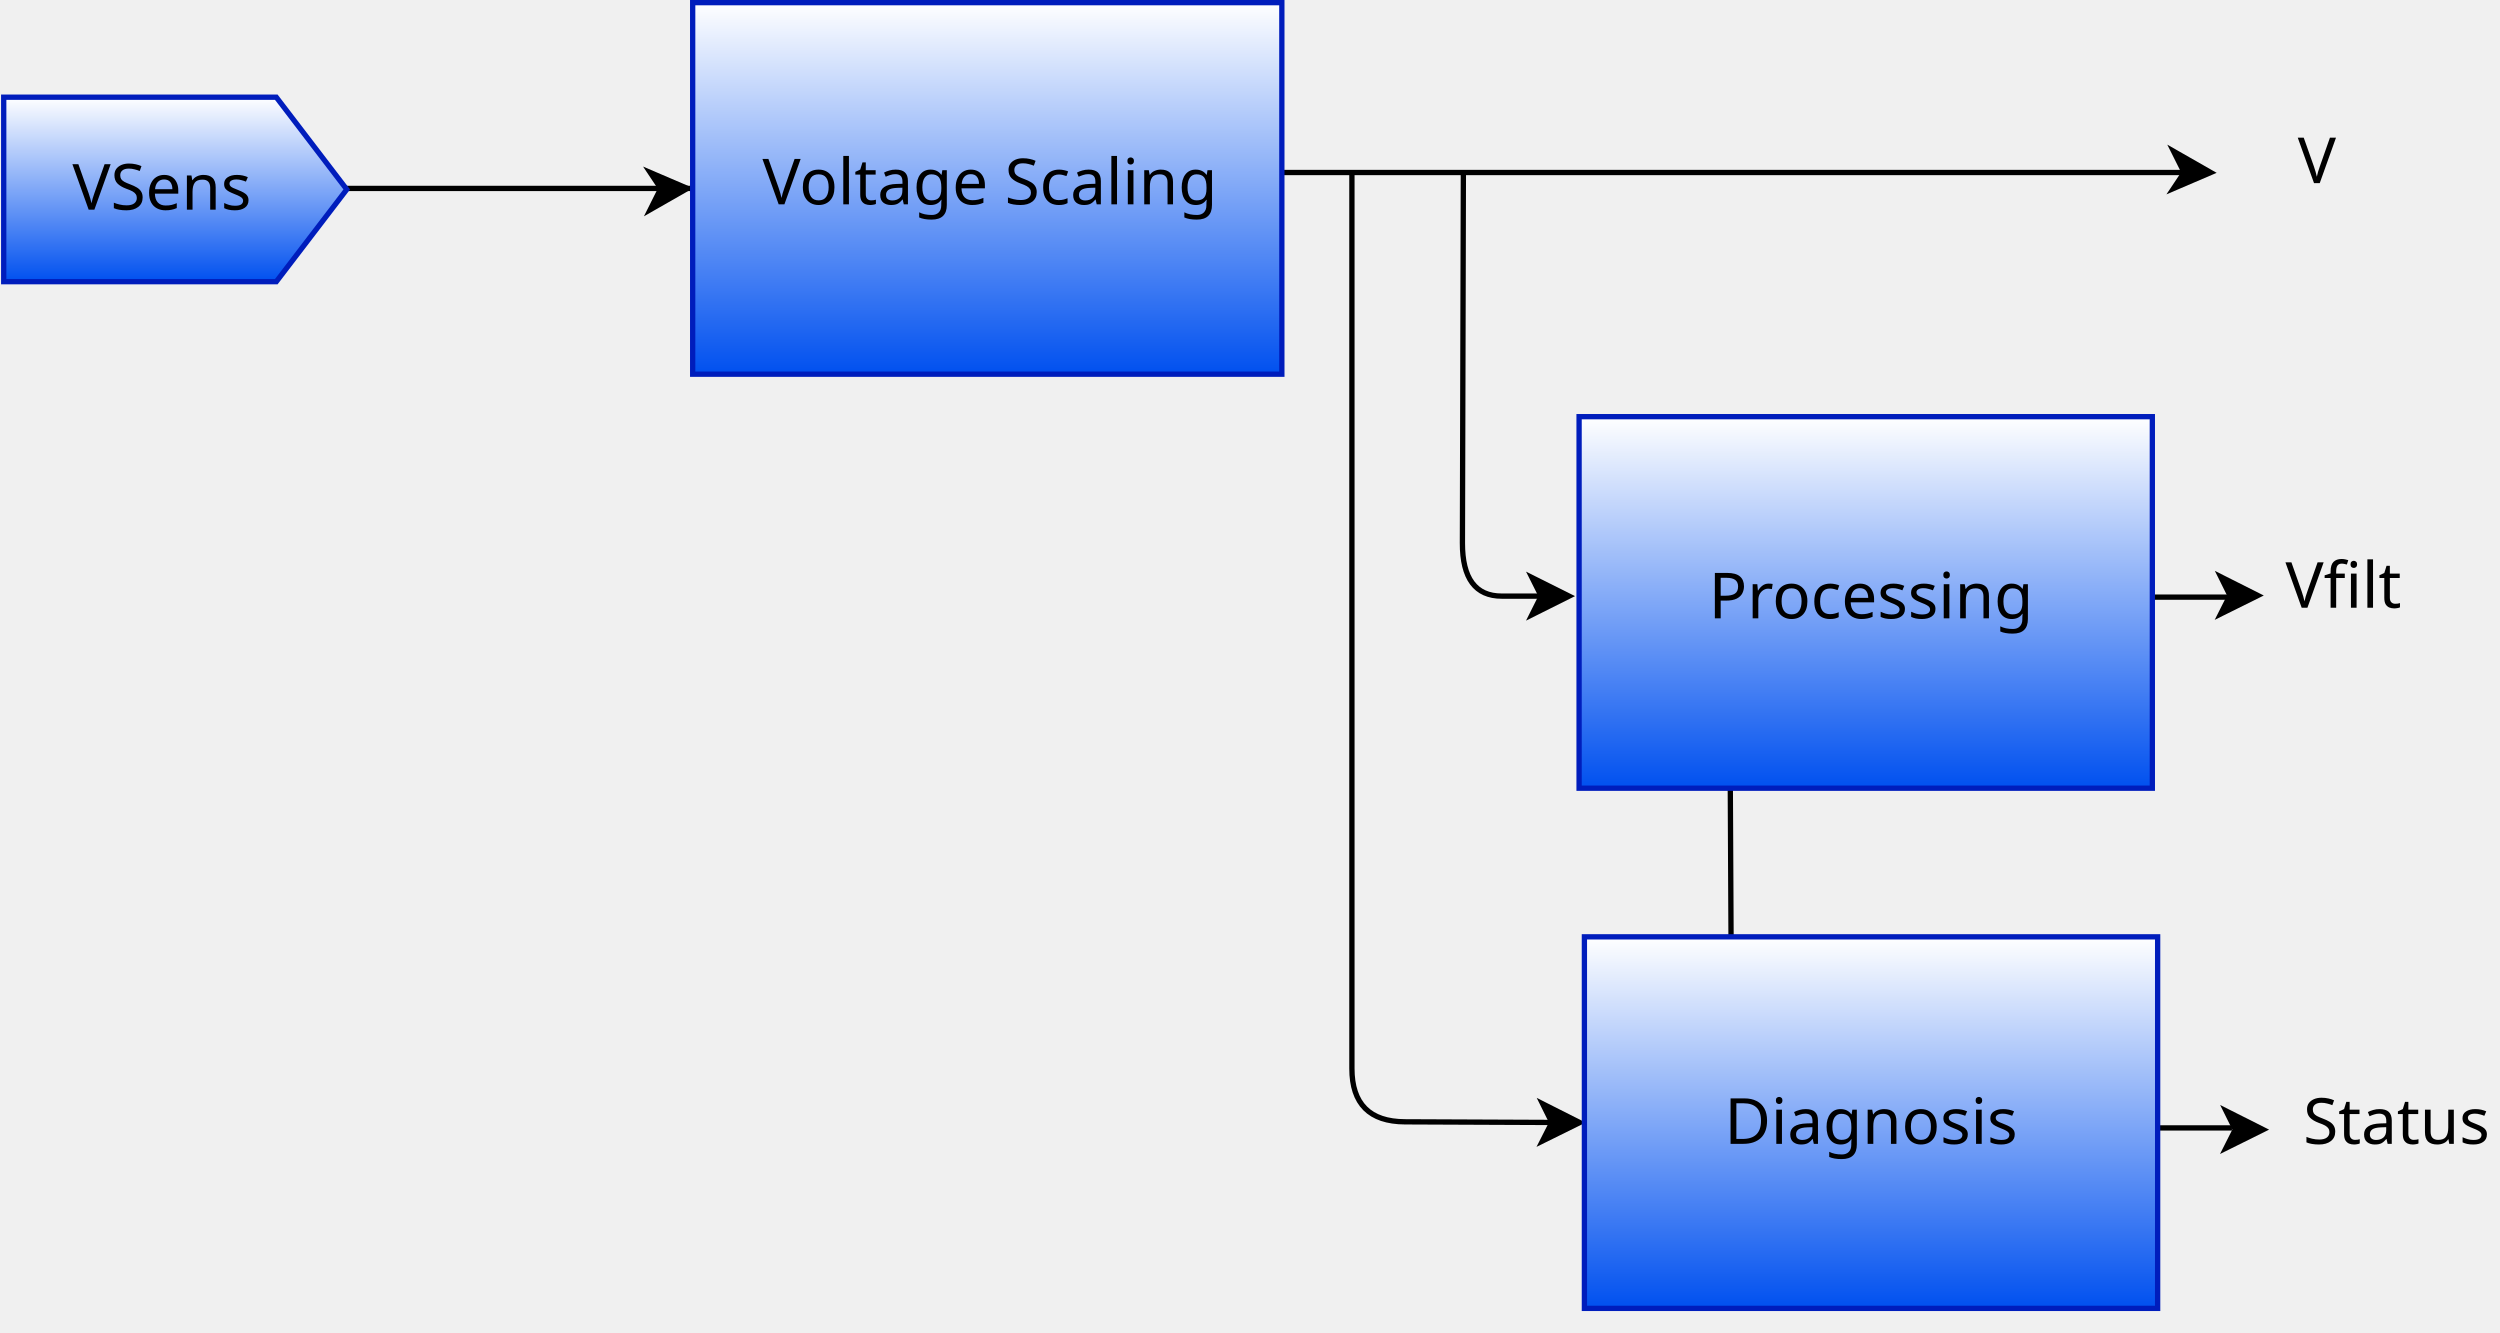
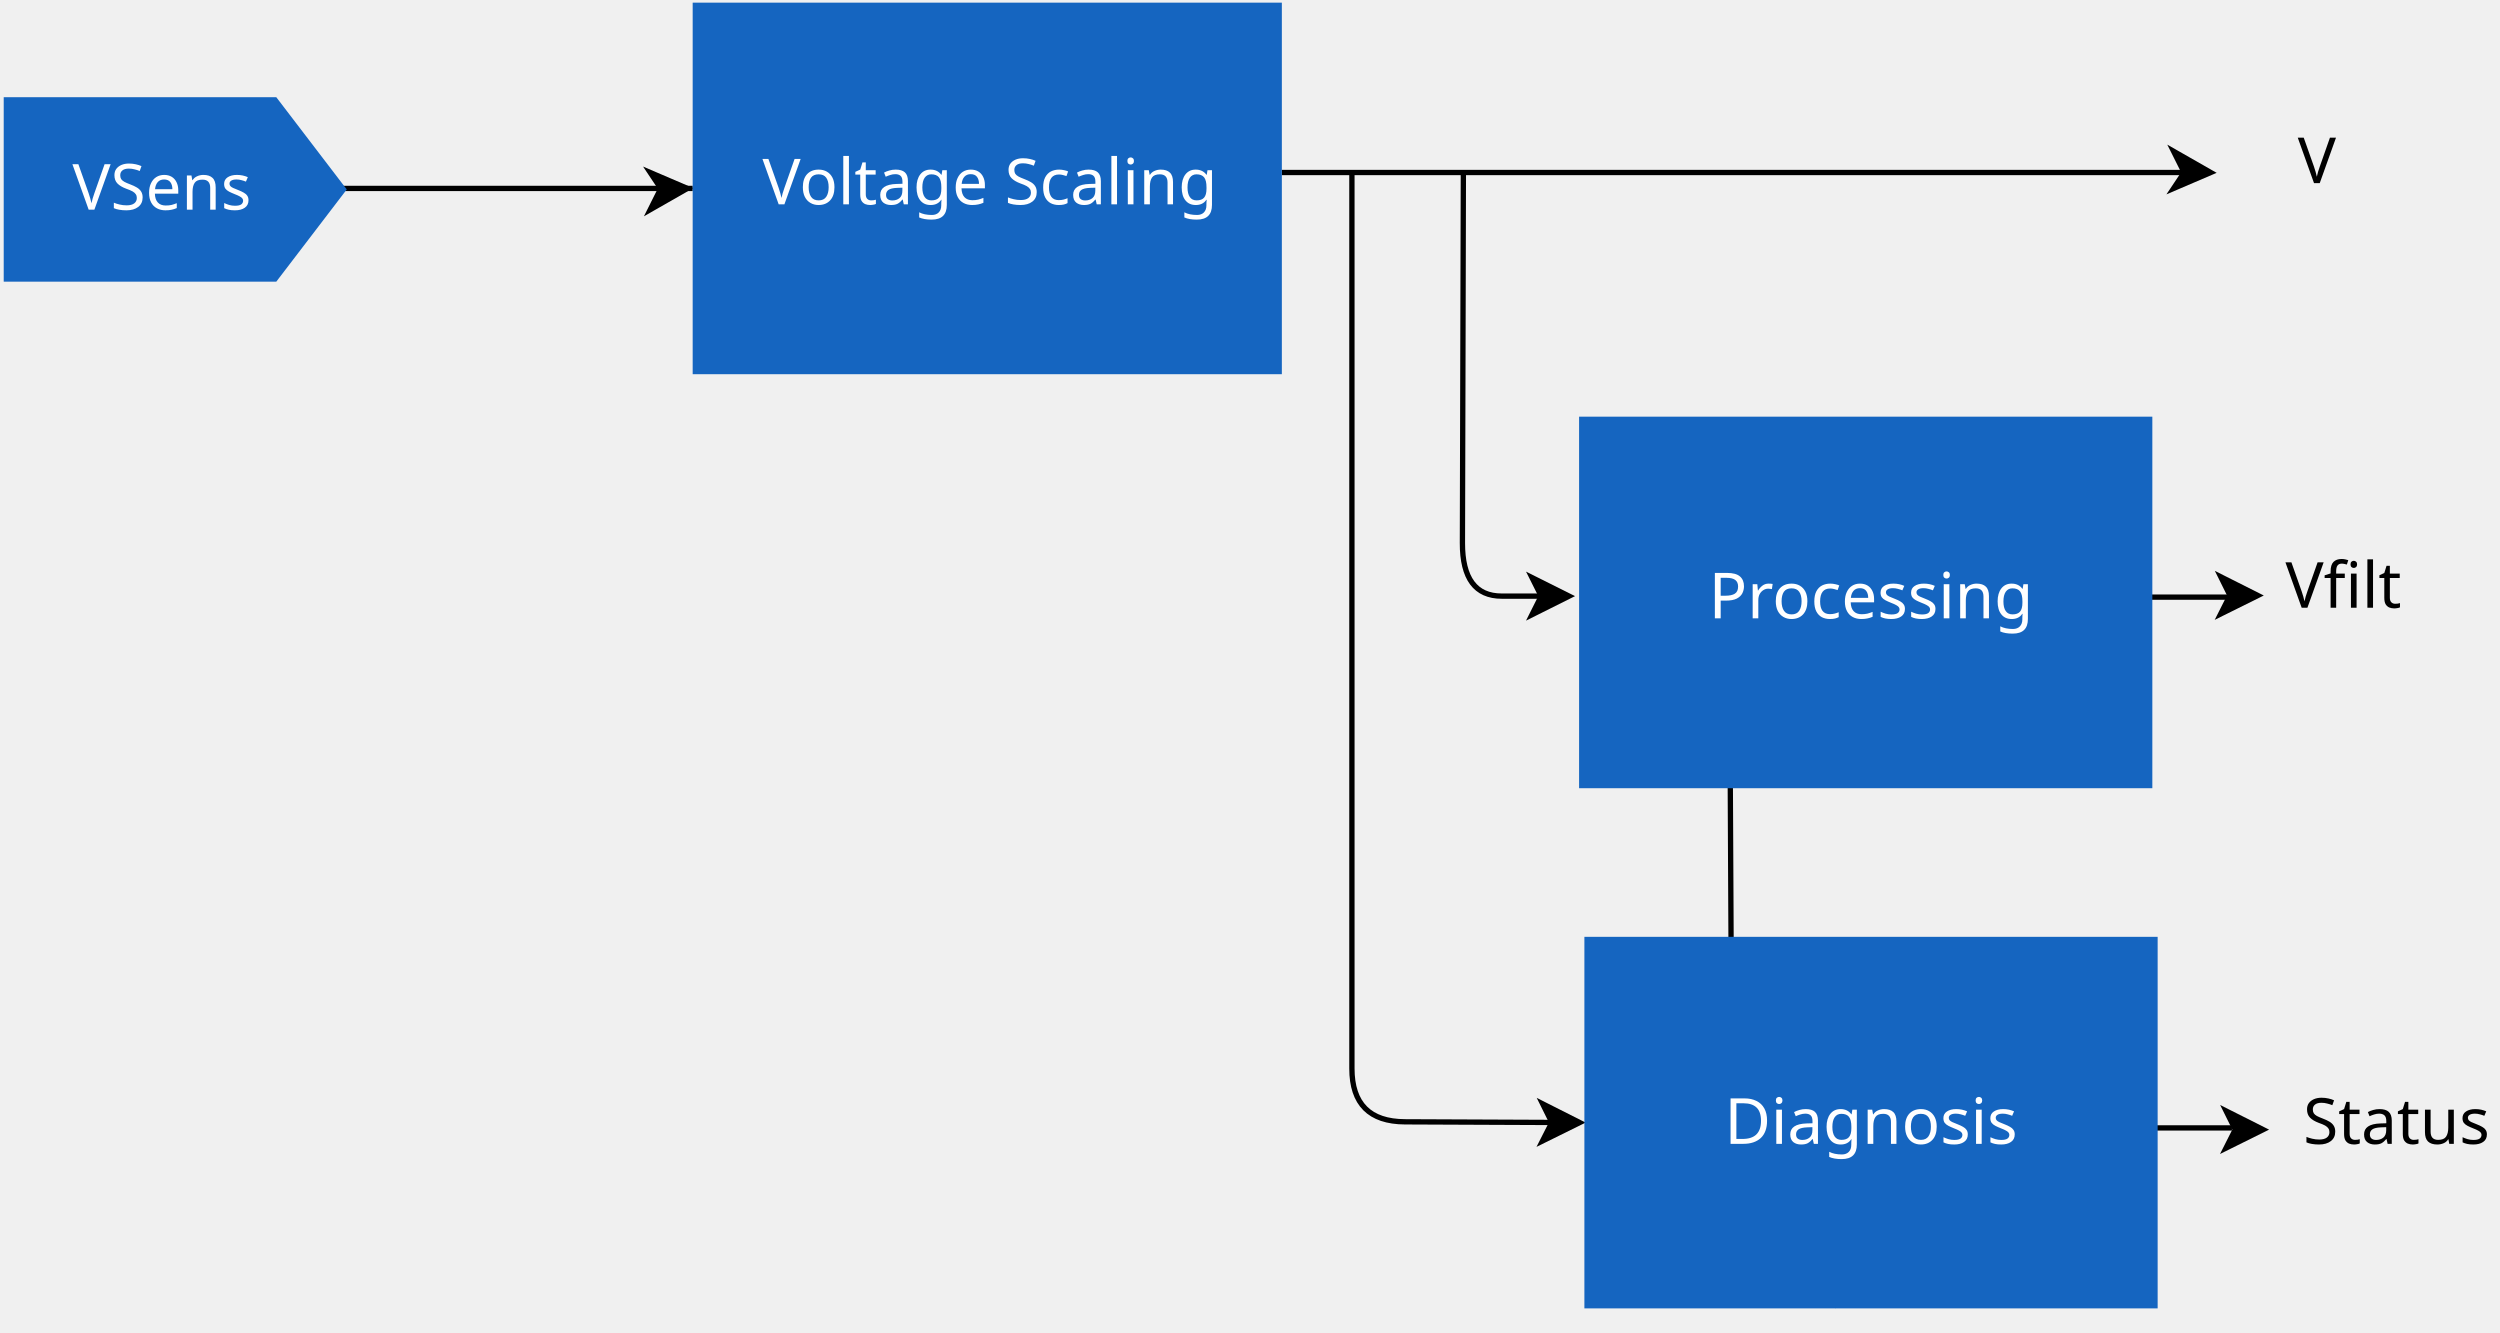
<svg xmlns="http://www.w3.org/2000/svg" version="1.1" width="471px" height="251px" viewBox="-0.5 -0.5 471 251">
  <defs>
-     <linearGradient x1="0%" y1="100%" x2="0%" y2="0%" id="gradient-box">
-       <stop offset="0%" style="stop-color:#0050ef" />
-       <stop offset="100%" style="stop-color:#ffffff" />
-     </linearGradient>
-     <linearGradient x1="0%" y1="0%" x2="100%" y2="0%" id="gradient-box-vsens">
-       <stop offset="0%" style="stop-color:#0050ef" />
-       <stop offset="100%" style="stop-color:#ffffff" />
-     </linearGradient>
+     <style>
+       .boxColor { fill:#1565C0 }
+       .boxTextColor { fill:White }
+       .boxLineColor { stroke:White; }
+     </style>
  </defs>
  <g>
    <g id="lines" pointer-events="none">
      <path d="M 325.48 145.93 L 325.9 231.17 Q 325.94 241.17 335.94 241.26 L 348.2 241.38" fill="none" stroke="#000000" stroke-miterlimit="10" />
      <path d="M 353.45 241.44 L 346.42 244.87 L 348.2 241.38 L 346.48 237.87 Z" fill="#000000" stroke="#000000" stroke-miterlimit="10" />
      <path d="M 241 32 h 170" fill="none" stroke="#000000" stroke-miterlimit="10" />
      <path d="M 416 31 L 409 34 L 411 31 L 409 27 Z" fill="#000000" stroke="#000000" stroke-miterlimit="10" transform="translate(0 1)" />
      <path d="M 275.2 32 L 275.02 101.81 Q 275 111.81 282.43 111.81 L 289.87 111.81" fill="none" stroke="#000000" stroke-miterlimit="10" />
      <path d="M 295.12 111.81 L 288.12 115.31 L 289.87 111.81 L 288.12 108.31 Z" fill="#000000" stroke="#000000" stroke-miterlimit="10" />
      <path d="M 60 35 h 70" fill="none" stroke="#000000" stroke-miterlimit="10" />
      <path d="M 130 35 L 123 39 L 125 35 L 123 32 Z" fill="#000000" stroke="#000000" stroke-miterlimit="10" transform="translate(-1 0)" />
      <path d="M 400 112 h 20" fill="none" stroke="#000000" stroke-miterlimit="10" />
      <path d="M 424.88 111.69 L 417.87 115.17 L 419.63 111.68 L 417.89 108.17 Z" fill="#000000" stroke="#000000" stroke-miterlimit="10" />
      <path d="M 254.2 32 L 254.2 200.81 Q 254.2 210.81 264.2 210.85 L 291.87 210.97" fill="none" stroke="#000000" stroke-miterlimit="10" />
      <path d="M 297.12 210.99 L 290.1 214.46 L 291.87 210.97 L 290.13 207.46 Z" fill="#000000" stroke="#000000" stroke-miterlimit="10" />
      <path d="M 400 212 h 20" fill="none" stroke="#000000" stroke-miterlimit="10" />
      <path d="M 428.88 212.32 L 421.87 215.8 L 423.63 212.31 L 421.89 208.8 Z" fill="#000000" stroke="#000000" stroke-miterlimit="10" transform="translate(-3 0)" />
      <text x="436" y="34" fill="#000000" font-family="Verdana" font-size="12px" text-anchor="middle">V</text>
      <text x="441" y="114" fill="#000000" font-family="Verdana" font-size="12px" text-anchor="middle">Vfilt</text>
      <text x="451" y="215" fill="#000000" font-family="Verdana" font-size="12px" text-anchor="middle">Status</text>
    </g>
    <g id="box-voltagescaling" pointer-events="all">
-       <rect x="130" y="0" width="111" height="70" fill="url(#gradient-box)" stroke="#001dbc" />
-       <text x="186" y="38" fill="000000" font-family="Verdana" font-size="12px" text-anchor="middle">Voltage Scaling</text>
+       <rect x="130" y="0" width="111" height="70" class="boxColor" />
+       <text x="186" y="38" class="boxTextColor" font-family="Verdana" font-size="12px" text-anchor="middle">Voltage Scaling</text>
    </g>
    <g id="box-vsens" pointer-events="all">
-       <path d="M 15.14 2.87 L 49.9 2.87 L 49.9 54.22 L 32.52 67.5 L 15.14 54.22 Z" fill="url(#gradient-box-vsens)" stroke="#001dbc" stroke-miterlimit="10" transform="rotate(270,32.52,35.19)" />
-       <text x="30" y="39" fill="000000" font-family="Verdana" font-size="12px" text-anchor="middle">VSens</text>
+       <path d="M 15.14 2.87 L 49.9 2.87 L 49.9 54.22 L 32.52 67.5 L 15.14 54.22 Z" class="boxColor" stroke-miterlimit="10" transform="rotate(270,32.52,35.19)" />
+       <text x="30" y="39" class="boxTextColor" font-family="Verdana" font-size="12px" text-anchor="middle">VSens</text>
    </g>
    <g id="box-processing" pointer-events="all">
-       <rect x="297" y="78" width="108" height="70" fill="url(#gradient-box)" stroke="#001dbc" />
-       <text x="352" y="116" fill="000000" font-family="Verdana" font-size="12px" text-anchor="middle">Processing</text>
+       <rect x="297" y="78" width="108" height="70" class="boxColor" />
+       <text x="352" y="116" class="boxTextColor" font-family="Verdana" font-size="12px" text-anchor="middle">Processing</text>
    </g>
    <g id="box-diagnosis" pointer-events="all">
-       <rect x="298" y="176" width="108" height="70" fill="url(#gradient-box)" stroke="#001dbc" />
-       <text x="352" y="215" fill="#000000" font-family="Verdana" font-size="12px" text-anchor="middle">Diagnosis</text>
+       <rect x="298" y="176" width="108" height="70" class="boxColor" />
+       <text x="352" y="215" class="boxTextColor" font-family="Verdana" font-size="12px" text-anchor="middle">Diagnosis</text>
    </g>
    <g id="tooltip" visibility="hidden">
      <rect width="80" height="24" fill="#FFFDD0" rx="2" ry="2" stroke="black" stroke-width="0.3" />
      <text x="4" y="15" font-size="10" font-weight="bold" fill="black" lengthAdjust="spacingAndGlyphs" font-family="Arial">t</text>
    </g>
  </g>
</svg>
